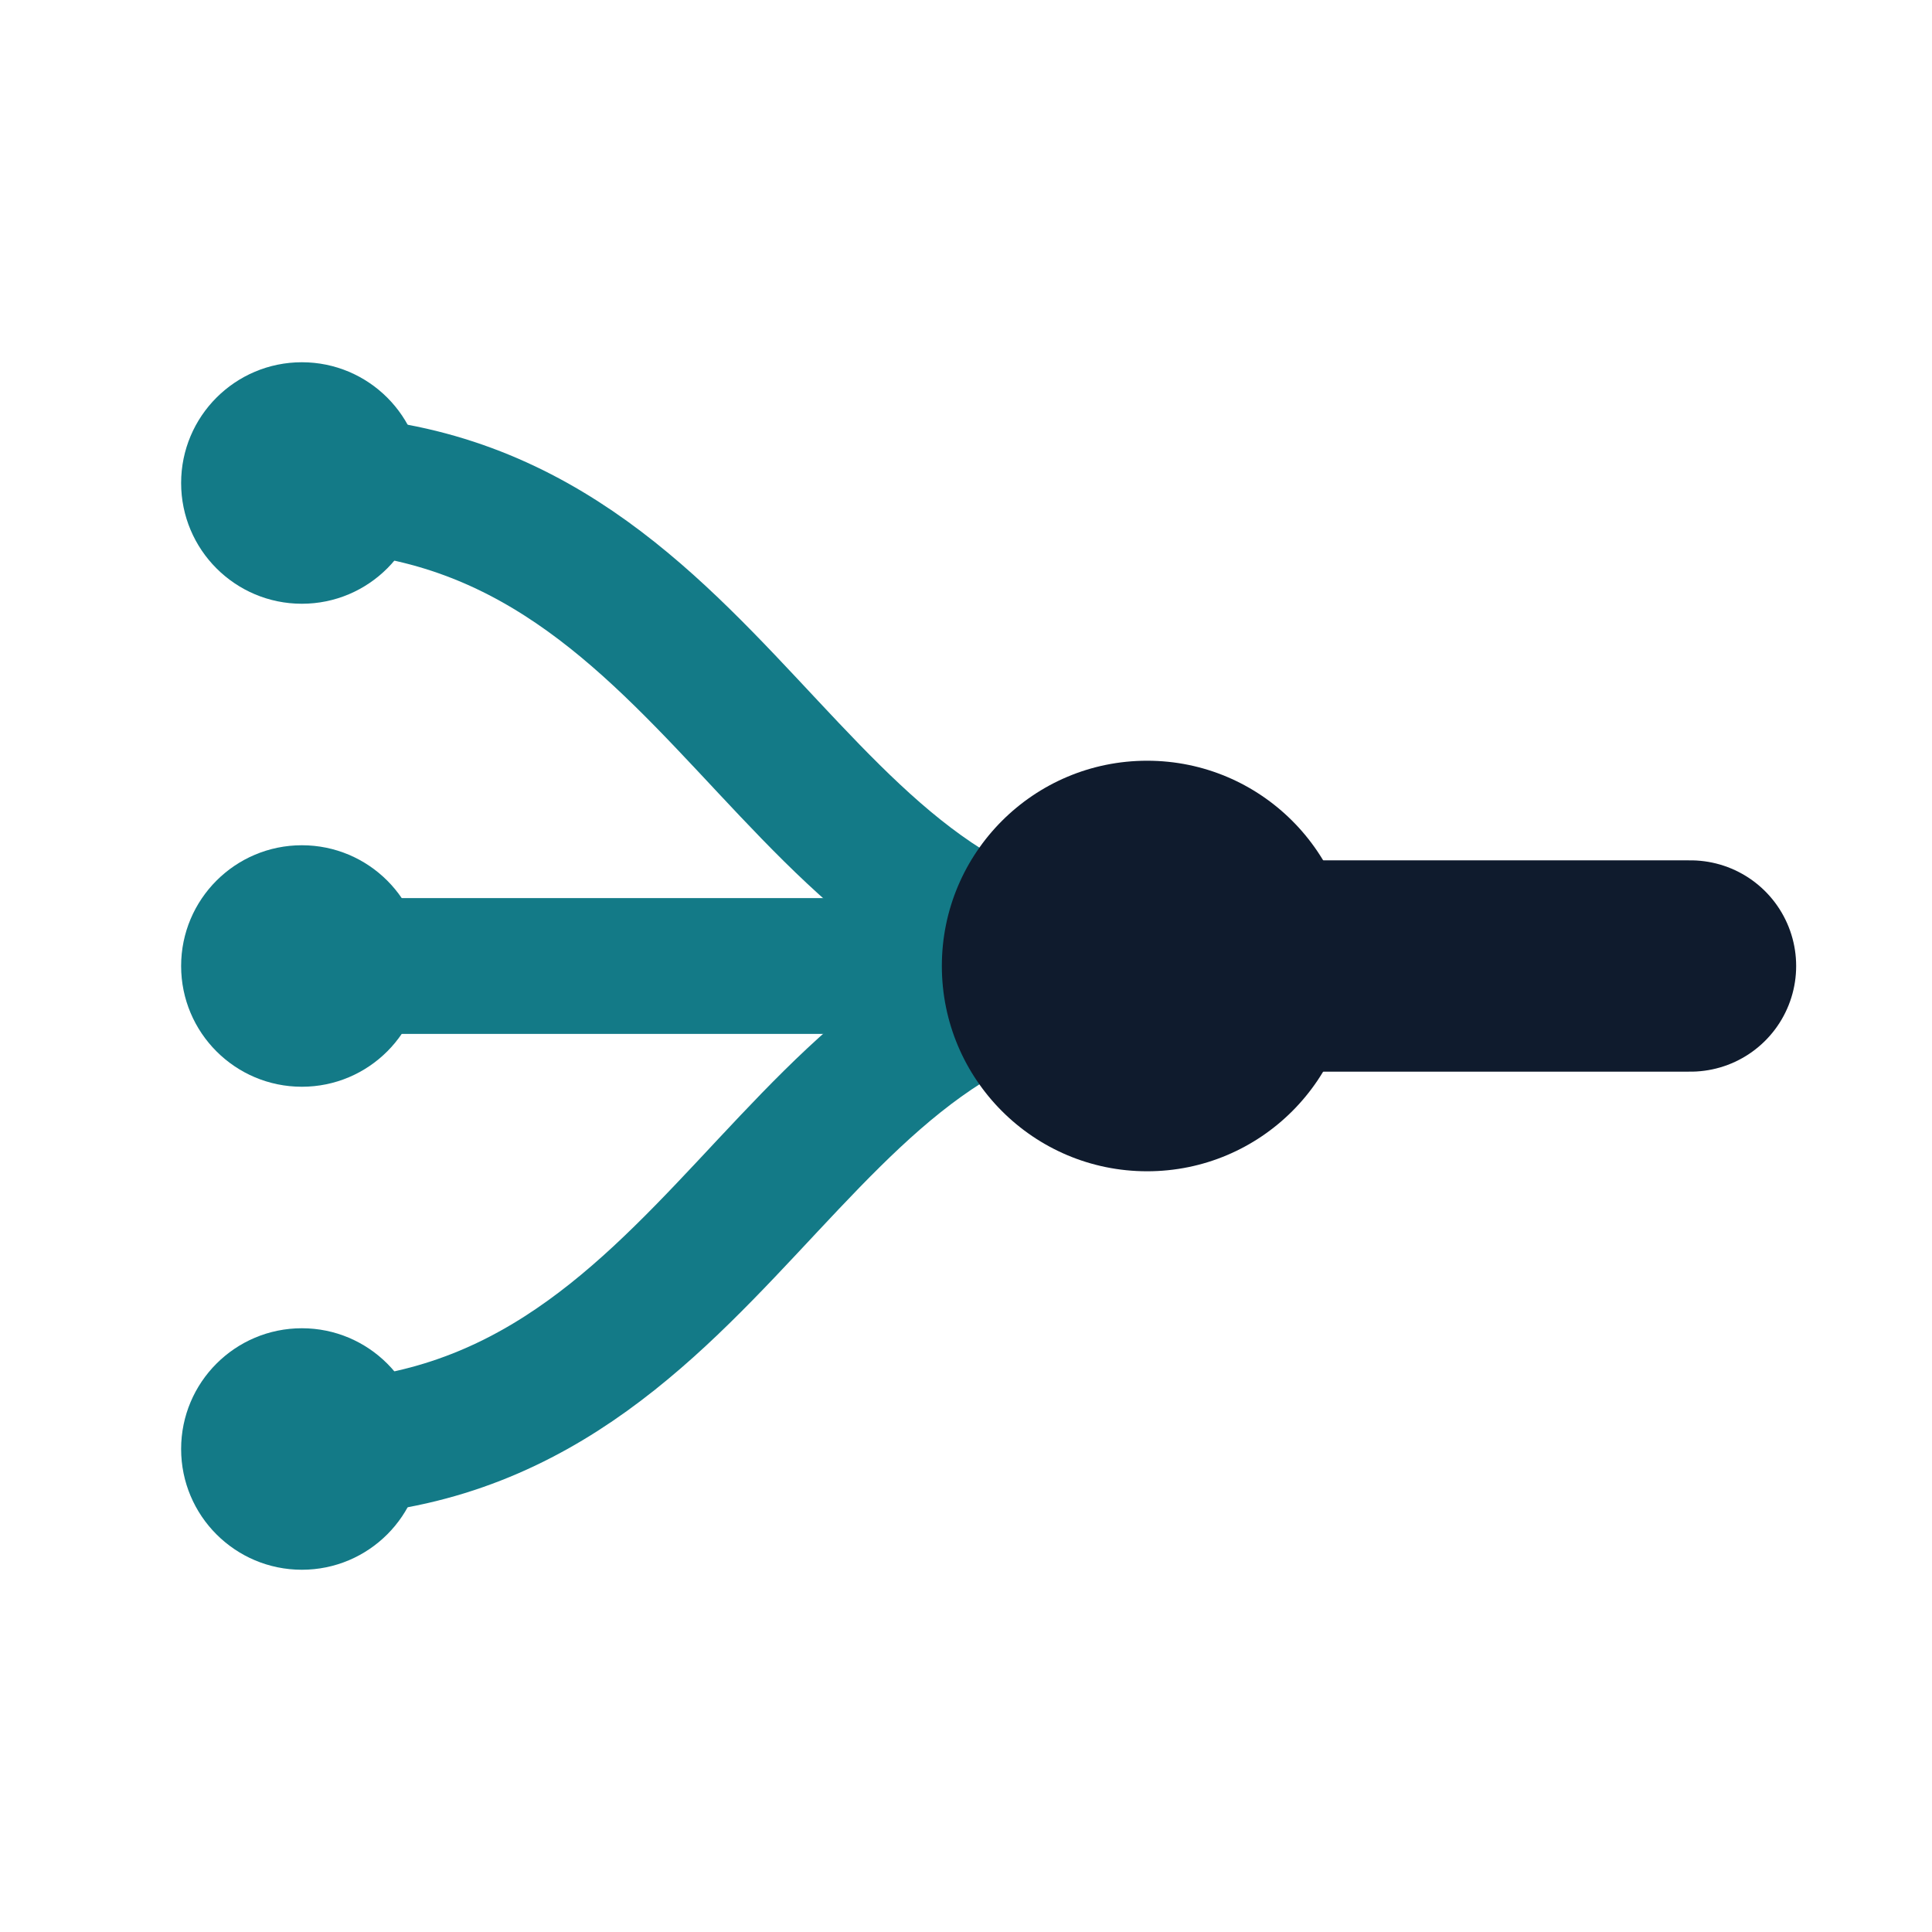
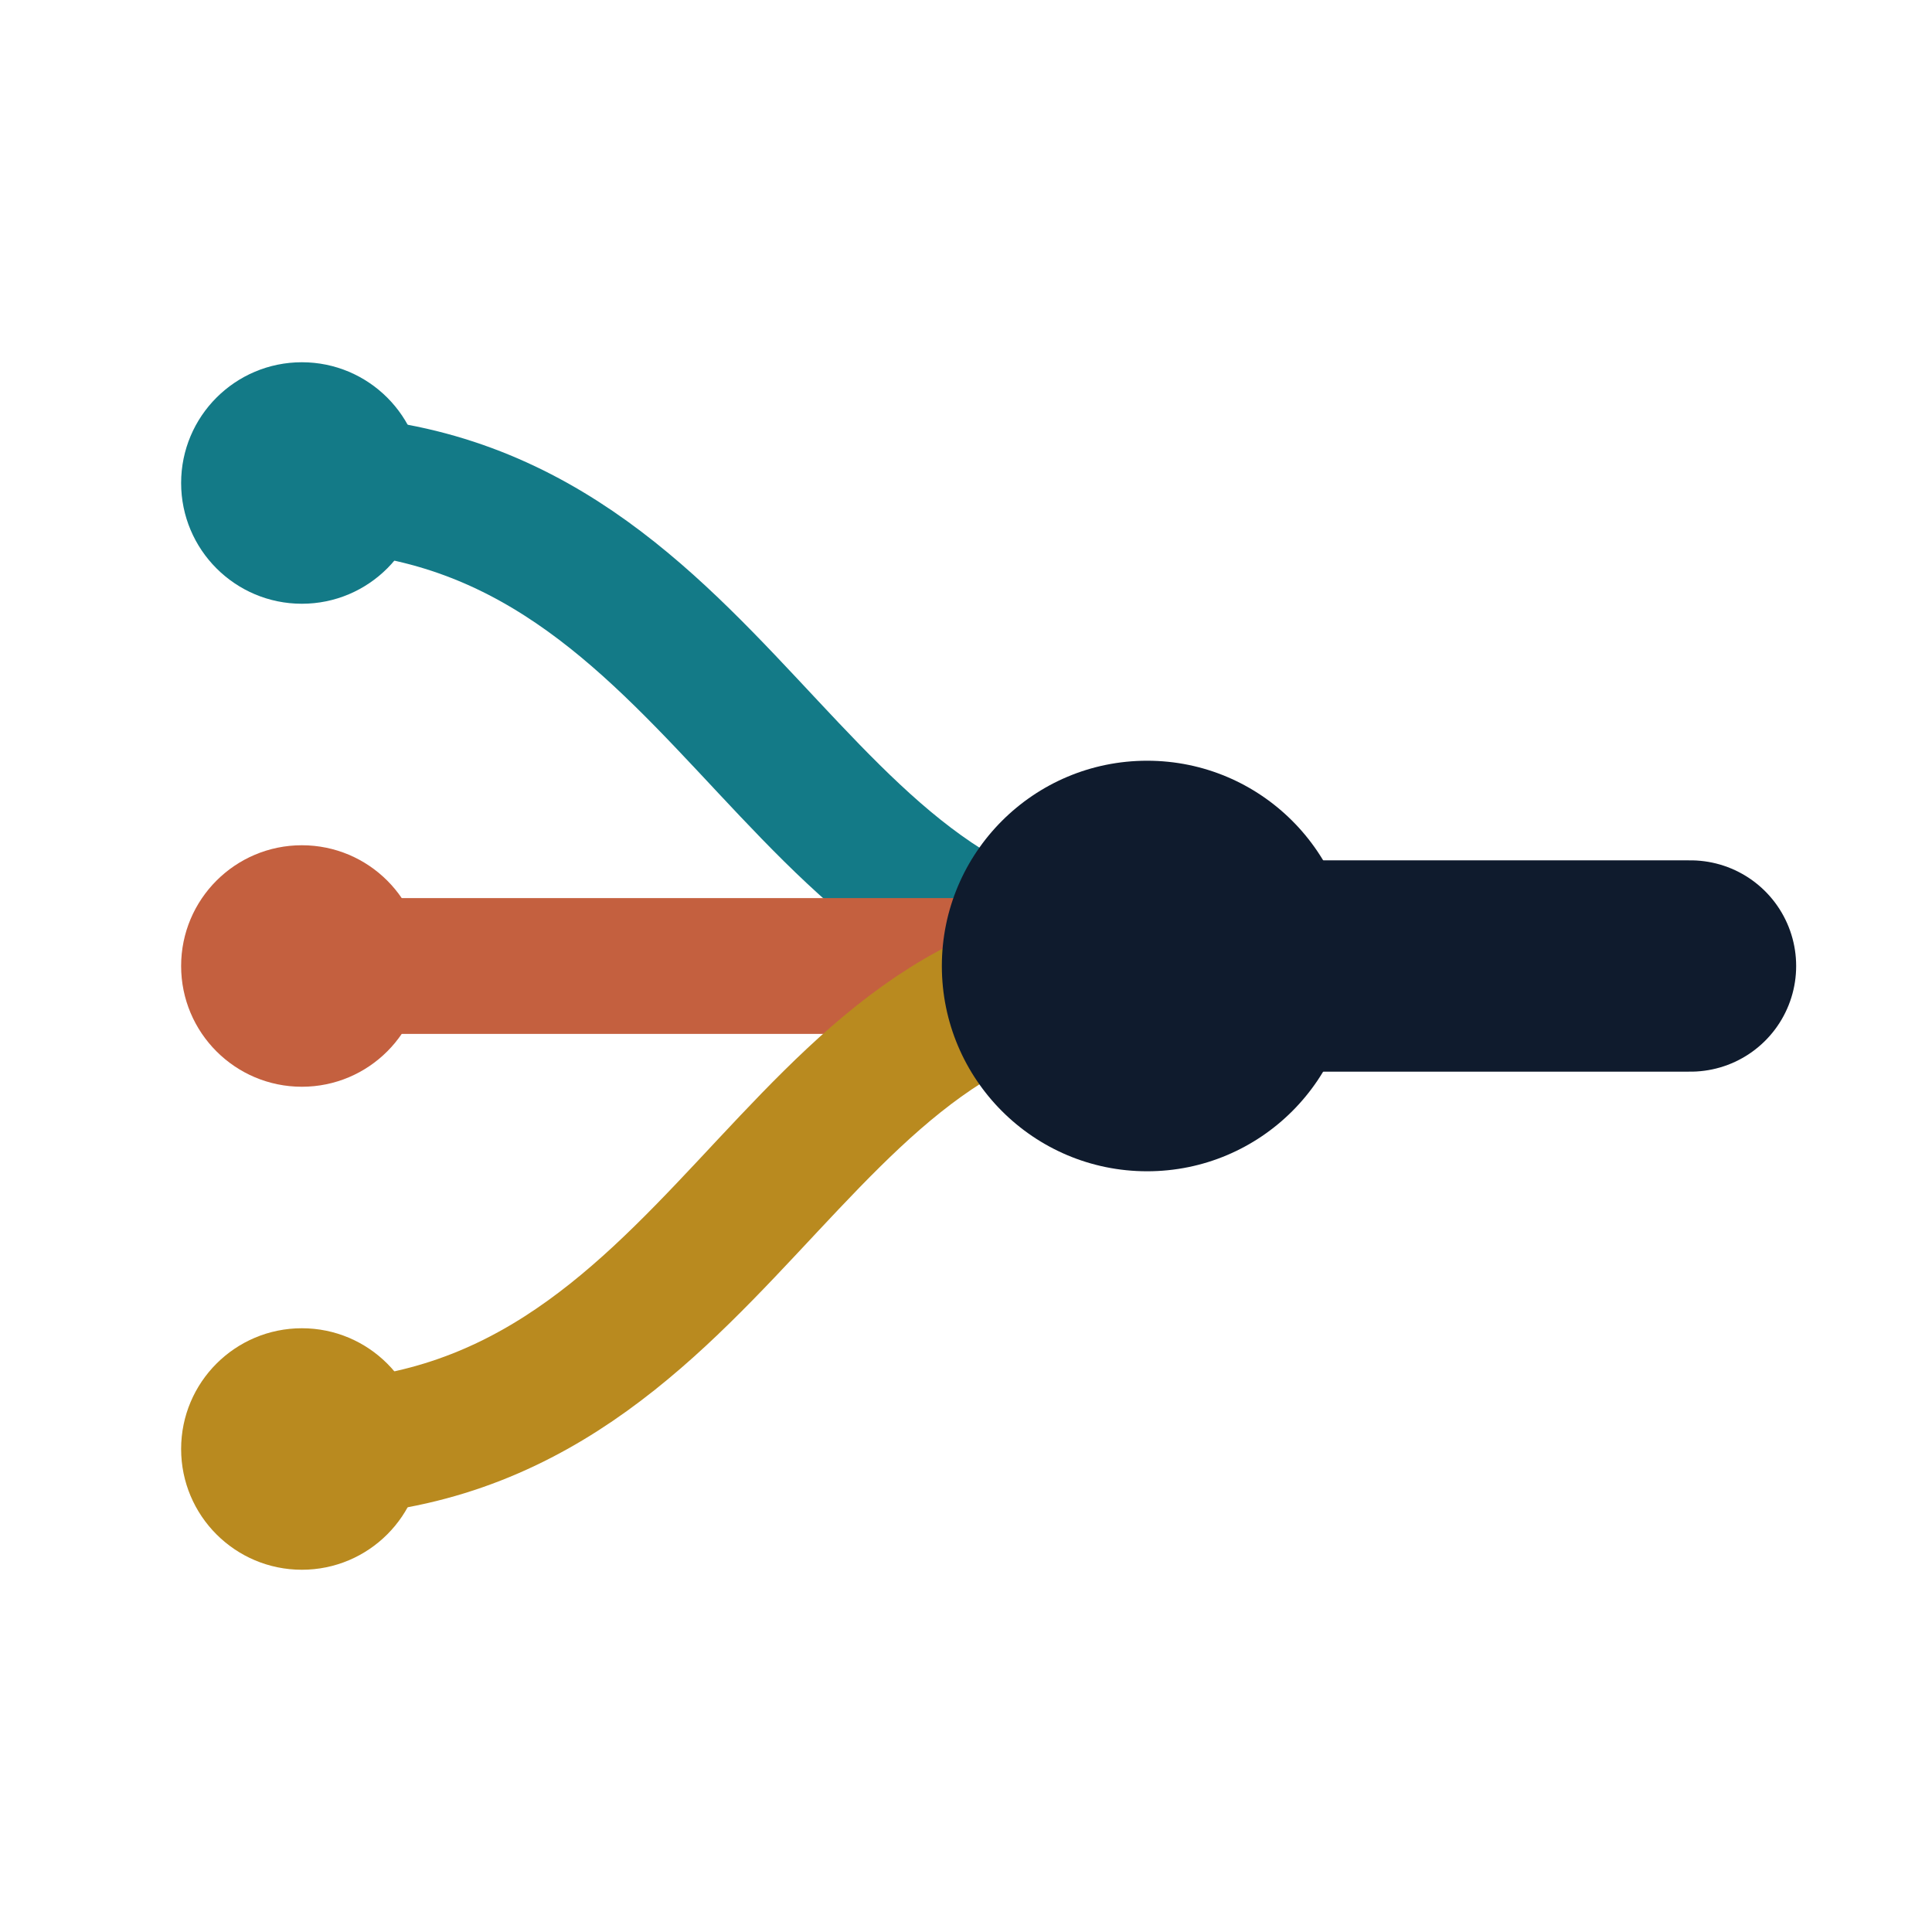
<svg xmlns="http://www.w3.org/2000/svg" viewBox="0 0 32 32" fill="none" stroke-linecap="round" stroke-linejoin="round">
  <path d="M5 8 C12 8 13 16 19 16" stroke="#137A87" stroke-width="2.25" />
-   <path d="M5 16 C10 16 14 16 19 16" stroke="#137A87" stroke-width="2.25" />
-   <path d="M5 24 C12 24 13 16 19 16" stroke="#137A87" stroke-width="2.25" />
+   <path d="M5 16 C10 16 14 16 19 16" stroke="#C4603F" stroke-width="2.25" />
+   <path d="M5 24 C12 24 13 16 19 16" stroke="#B98A1F" stroke-width="2.25" />
  <path d="M19 16 H28" stroke="#0F1B2D" stroke-width="3.5" />
  <circle cx="5" cy="8" r="2" fill="#137A87" />
-   <circle cx="5" cy="16" r="2" fill="#137A87" />
-   <circle cx="5" cy="24" r="2" fill="#137A87" />
+   <circle cx="5" cy="16" r="2" fill="#C4603F" />
+   <circle cx="5" cy="24" r="2" fill="#B98A1F" />
  <circle cx="19" cy="16" r="3.4" fill="#0F1B2D" />
</svg>
